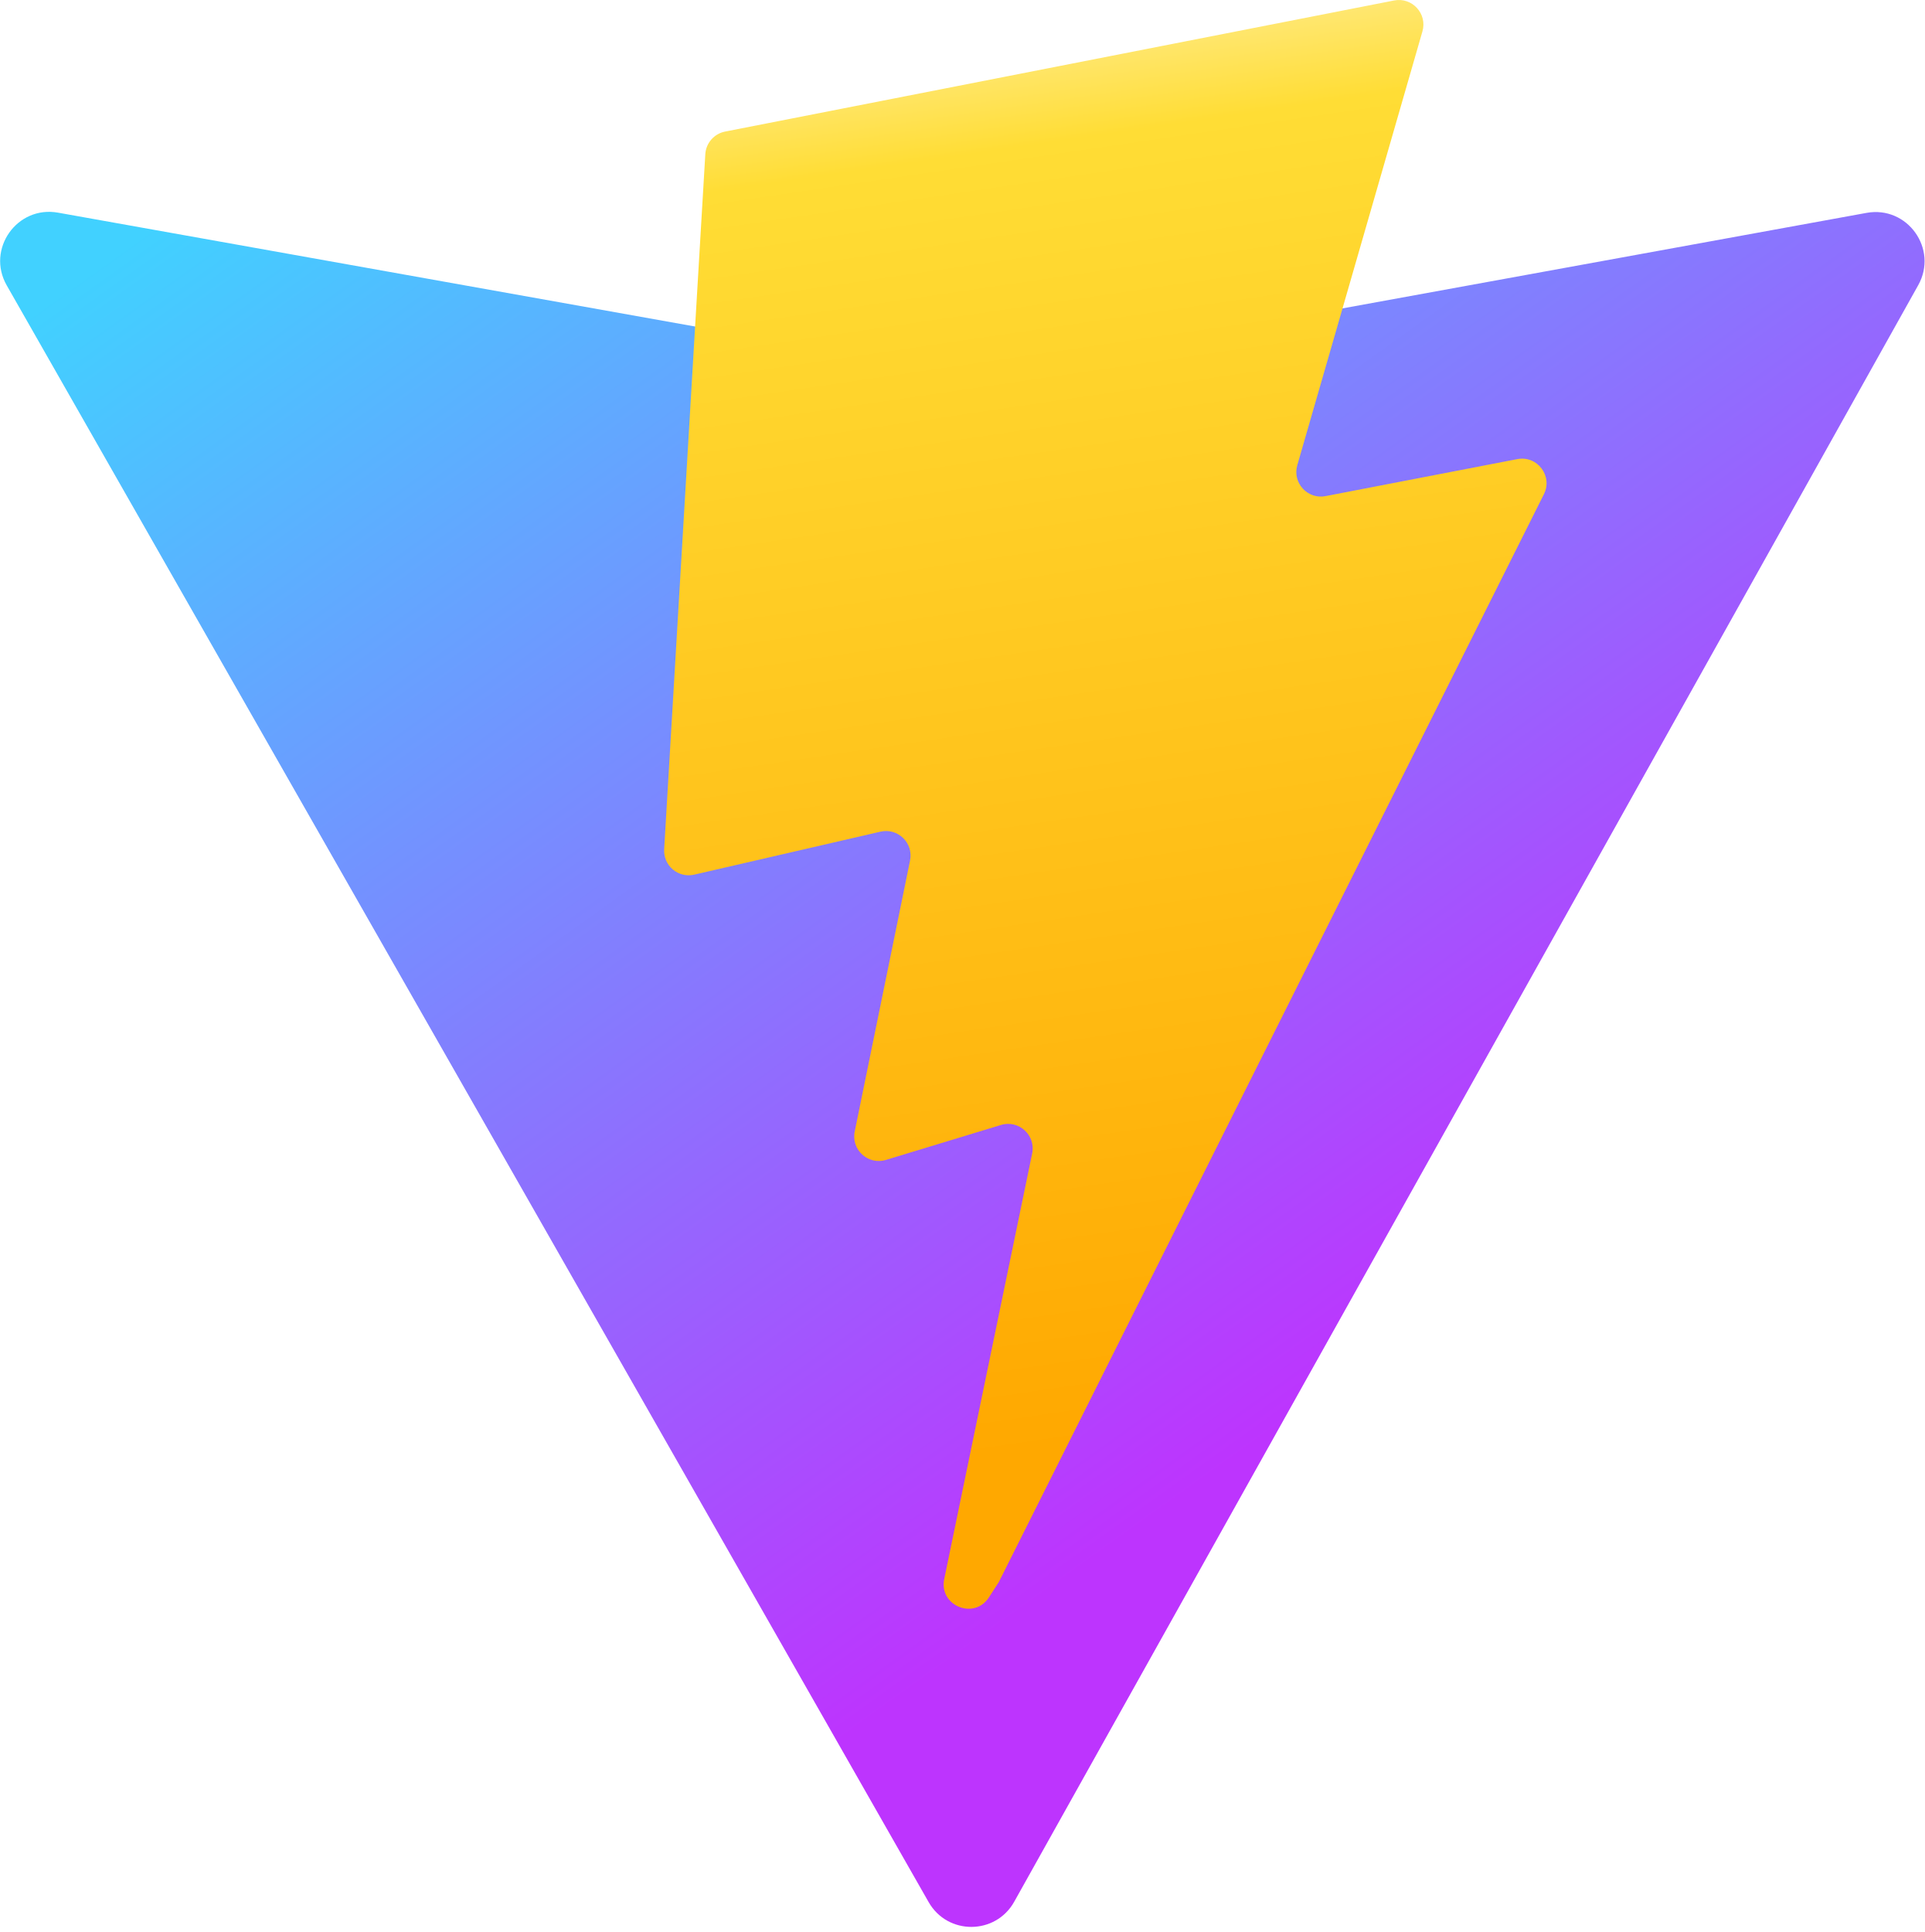
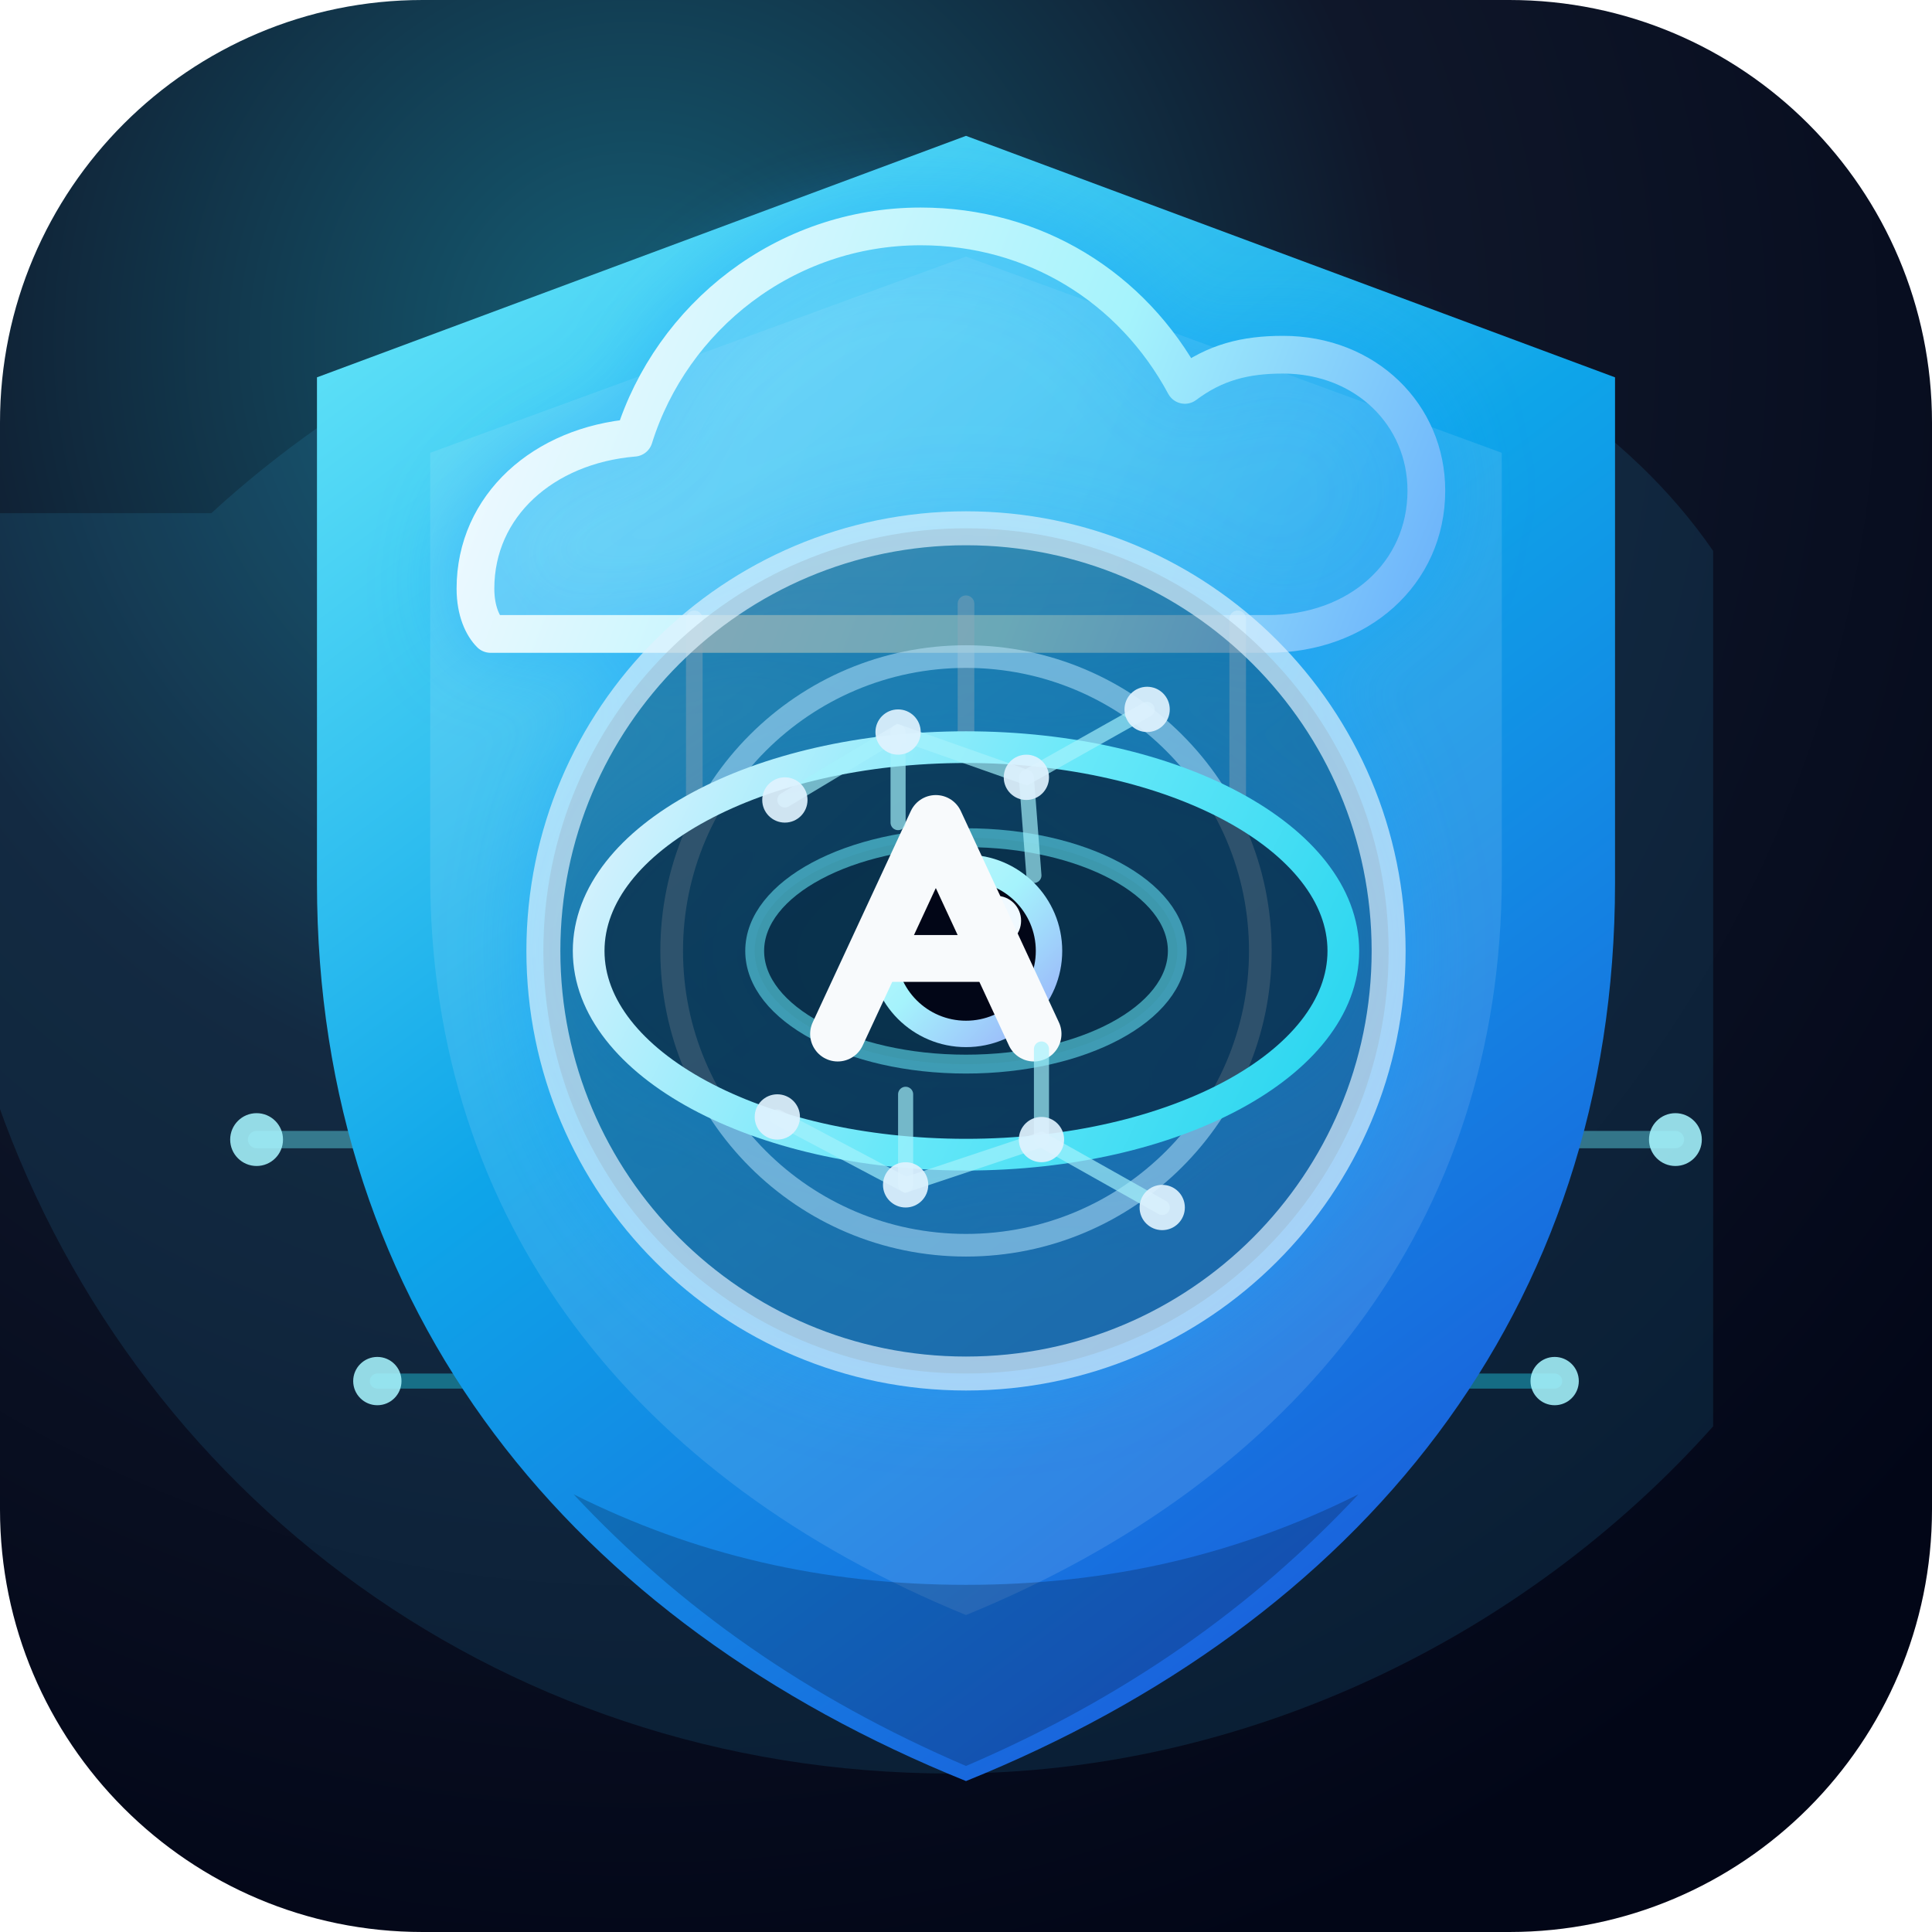
- <svg xmlns="http://www.w3.org/2000/svg" aria-hidden="true" role="img" class="iconify iconify--logos" width="31.88" height="32" preserveAspectRatio="xMidYMid meet" viewBox="0 0 256 257">
+ <svg xmlns="http://www.w3.org/2000/svg" role="img" aria-label="Argus Cloud AI" width="32" height="32" viewBox="0 0 256 256">
  <defs>
-     <linearGradient id="IconifyId1813088fe1fbc01fb466" x1="-.828%" x2="57.636%" y1="7.652%" y2="78.411%">
-       <stop offset="0%" stop-color="#41D1FF" />
-       <stop offset="100%" stop-color="#BD34FE" />
+     <radialGradient id="bg" cx="33%" cy="18%" r="88%">
+       <stop offset="0" stop-color="#155e75" />
+       <stop offset="0.45" stop-color="#0f172a" />
+       <stop offset="1" stop-color="#020617" />
+     </radialGradient>
+     <linearGradient id="shield" x1="50" y1="24" x2="206" y2="232" gradientUnits="userSpaceOnUse">
+       <stop offset="0" stop-color="#67e8f9" />
+       <stop offset="0.44" stop-color="#0ea5e9" />
+       <stop offset="1" stop-color="#1d4ed8" />
    </linearGradient>
-     <linearGradient id="IconifyId1813088fe1fbc01fb467" x1="43.376%" x2="50.316%" y1="2.242%" y2="89.03%">
-       <stop offset="0%" stop-color="#FFEA83" />
-       <stop offset="8.333%" stop-color="#FFDD35" />
-       <stop offset="100%" stop-color="#FFA800" />
+     <linearGradient id="cloud" x1="64" y1="51" x2="193" y2="102" gradientUnits="userSpaceOnUse">
+       <stop offset="0" stop-color="#f0f9ff" />
+       <stop offset="0.55" stop-color="#a5f3fc" />
+       <stop offset="1" stop-color="#60a5fa" />
    </linearGradient>
+     <linearGradient id="eye" x1="77" y1="102" x2="179" y2="153" gradientUnits="userSpaceOnUse">
+       <stop offset="0" stop-color="#e0f2fe" />
+       <stop offset="0.52" stop-color="#67e8f9" />
+       <stop offset="1" stop-color="#22d3ee" />
+     </linearGradient>
+     <linearGradient id="ai" x1="102" y1="95" x2="158" y2="149" gradientUnits="userSpaceOnUse">
+       <stop offset="0" stop-color="#ffffff" />
+       <stop offset="0.5" stop-color="#a5f3fc" />
+       <stop offset="1" stop-color="#8b5cf6" />
+     </linearGradient>
+     <filter id="glow" x="-32" y="-32" width="320" height="320" color-interpolation-filters="sRGB">
+       <feGaussianBlur stdDeviation="5" result="blur" />
+       <feColorMatrix in="blur" type="matrix" values="0 0 0 0 0.08 0 0 0 0 0.63 0 0 0 0 1 0 0 0 0.55 0" result="blue" />
+       <feMerge>
+         <feMergeNode in="blue" />
+         <feMergeNode in="SourceGraphic" />
+       </feMerge>
+     </filter>
  </defs>
-   <path fill="url(#IconifyId1813088fe1fbc01fb466)" d="M255.153 37.938L134.897 252.976c-2.483 4.44-8.862 4.466-11.382.048L.875 37.958c-2.746-4.814 1.371-10.646 6.827-9.67l120.385 21.517a6.537 6.537 0 0 0 2.322-.004l117.867-21.483c5.438-.991 9.574 4.796 6.877 9.62Z" />
-   <path fill="url(#IconifyId1813088fe1fbc01fb467)" d="M185.432.063L96.44 17.501a3.268 3.268 0 0 0-2.634 3.014l-5.474 92.456a3.268 3.268 0 0 0 3.997 3.378l24.777-5.718c2.318-.535 4.413 1.507 3.936 3.838l-7.361 36.047c-.495 2.426 1.782 4.5 4.151 3.78l15.304-4.649c2.372-.72 4.652 1.36 4.15 3.788l-11.698 56.621c-.732 3.542 3.979 5.473 5.943 2.437l1.313-2.028l72.516-144.72c1.215-2.423-.88-5.186-3.54-4.672l-25.505 4.922c-2.396.462-4.435-1.77-3.759-4.114l16.646-57.705c.677-2.35-1.37-4.583-3.769-4.113Z" />
+   <rect width="256" height="256" rx="56" fill="url(#bg)" />
+   <path fill="#38bdf8" fill-opacity="0.12" d="M28 68c36-33 88-46 143-31 26 7 45 20 56 36v116c-25 28-62 46-101 46-61 0-111-39-128-94V68Z" />
+   <g fill="none" stroke-linecap="round" stroke-linejoin="round" opacity="0.42">
+     <path d="M34 151h28l20-20h26" stroke="#67e8f9" stroke-width="2.3" />
+     <path d="M222 151h-28l-20-20h-26" stroke="#67e8f9" stroke-width="2.3" />
+     <path d="M50 183h30l24-22" stroke="#22d3ee" stroke-width="2" />
+     <path d="M206 183h-30l-24-22" stroke="#22d3ee" stroke-width="2" />
+     <path d="M128 202v-36" stroke="#a5f3fc" stroke-width="2" />
+   </g>
+   <g fill="#a5f3fc" opacity="0.88">
+     <circle cx="34" cy="151" r="3.5" />
+     <circle cx="82" cy="131" r="3" />
+     <circle cx="222" cy="151" r="3.5" />
+     <circle cx="174" cy="131" r="3" />
+     <circle cx="50" cy="183" r="3.2" />
+     <circle cx="206" cy="183" r="3.2" />
+     <circle cx="128" cy="202" r="3.2" />
+   </g>
+   <path fill="url(#shield)" d="M128 18 214 50v67c0 57-34 98-86 119-52-21-86-62-86-119V50l86-32Z" />
+   <path fill="#e0f2fe" fill-opacity="0.13" d="M128 34 199 60v56c0 46-27 80-71 98-44-18-71-52-71-98V60l71-26Z" />
+   <g filter="url(#glow)">
+     <path fill="url(#cloud)" fill-opacity="0.22" stroke="url(#cloud)" stroke-width="5" stroke-linecap="round" stroke-linejoin="round" d="M82 84h86c12 0 21-8 21-19 0-10-8-18-19-18-5 0-9 1-13 4-7-13-20-21-35-21-18 0-33 12-38 28-12 1-21 9-21 20 0 3 1 5 2 6h17Z" />
+     <path fill="none" stroke="#e0f2fe" stroke-width="2.2" stroke-linecap="round" stroke-opacity="0.42" d="M92 82v25M128 80v20M164 82v25" />
+     <circle cx="128" cy="126" r="56" fill="#082f49" fill-opacity="0.38" stroke="#e0f2fe" stroke-opacity="0.68" stroke-width="4.5" />
+     <circle cx="128" cy="126" r="39" fill="none" stroke="#bae6fd" stroke-opacity="0.52" stroke-width="3" />
+     <ellipse cx="128" cy="126" rx="50" ry="27" fill="#061525" fill-opacity="0.6" stroke="url(#eye)" stroke-width="4.2" />
+     <ellipse cx="128" cy="126" rx="28" ry="15" fill="#082f49" fill-opacity="0.78" stroke="#67e8f9" stroke-opacity="0.56" stroke-width="2.5" />
+     <circle cx="128" cy="126" r="11" fill="#020617" stroke="url(#ai)" stroke-width="3.5" />
+     <circle cx="132" cy="122" r="3.3" fill="#f0f9ff" />
+     <path fill="none" stroke="#f8fafc" stroke-width="7.3" stroke-linecap="round" stroke-linejoin="round" d="M111 137 124 109l13 28" />
+     <path fill="none" stroke="#f8fafc" stroke-width="6.2" stroke-linecap="round" d="M117 127h14" />
+     <g fill="none" stroke="#a5f3fc" stroke-width="2" stroke-linecap="round" stroke-opacity="0.68">
+       <path d="M104 106 119 97 136 103 152 94" />
+       <path d="M103 148 120 157 138 151 154 160" />
+       <path d="M119 97v12" />
+       <path d="M136 103l1 13" />
+       <path d="M120 157v-12" />
+       <path d="M138 151v-12" />
+     </g>
+   </g>
+   <g fill="#e0f2fe" opacity="0.92">
+     <circle cx="104" cy="106" r="3" />
+     <circle cx="119" cy="97" r="3" />
+     <circle cx="136" cy="103" r="3" />
+     <circle cx="152" cy="94" r="3" />
+     <circle cx="103" cy="148" r="3" />
+     <circle cx="120" cy="157" r="3" />
+     <circle cx="138" cy="151" r="3" />
+     <circle cx="154" cy="160" r="3" />
+   </g>
+   <path fill="#020617" fill-opacity="0.22" d="M76 198c14 15 31 27 52 36 21-9 38-21 52-36-16 8-33 12-52 12s-36-4-52-12Z" />
</svg>
